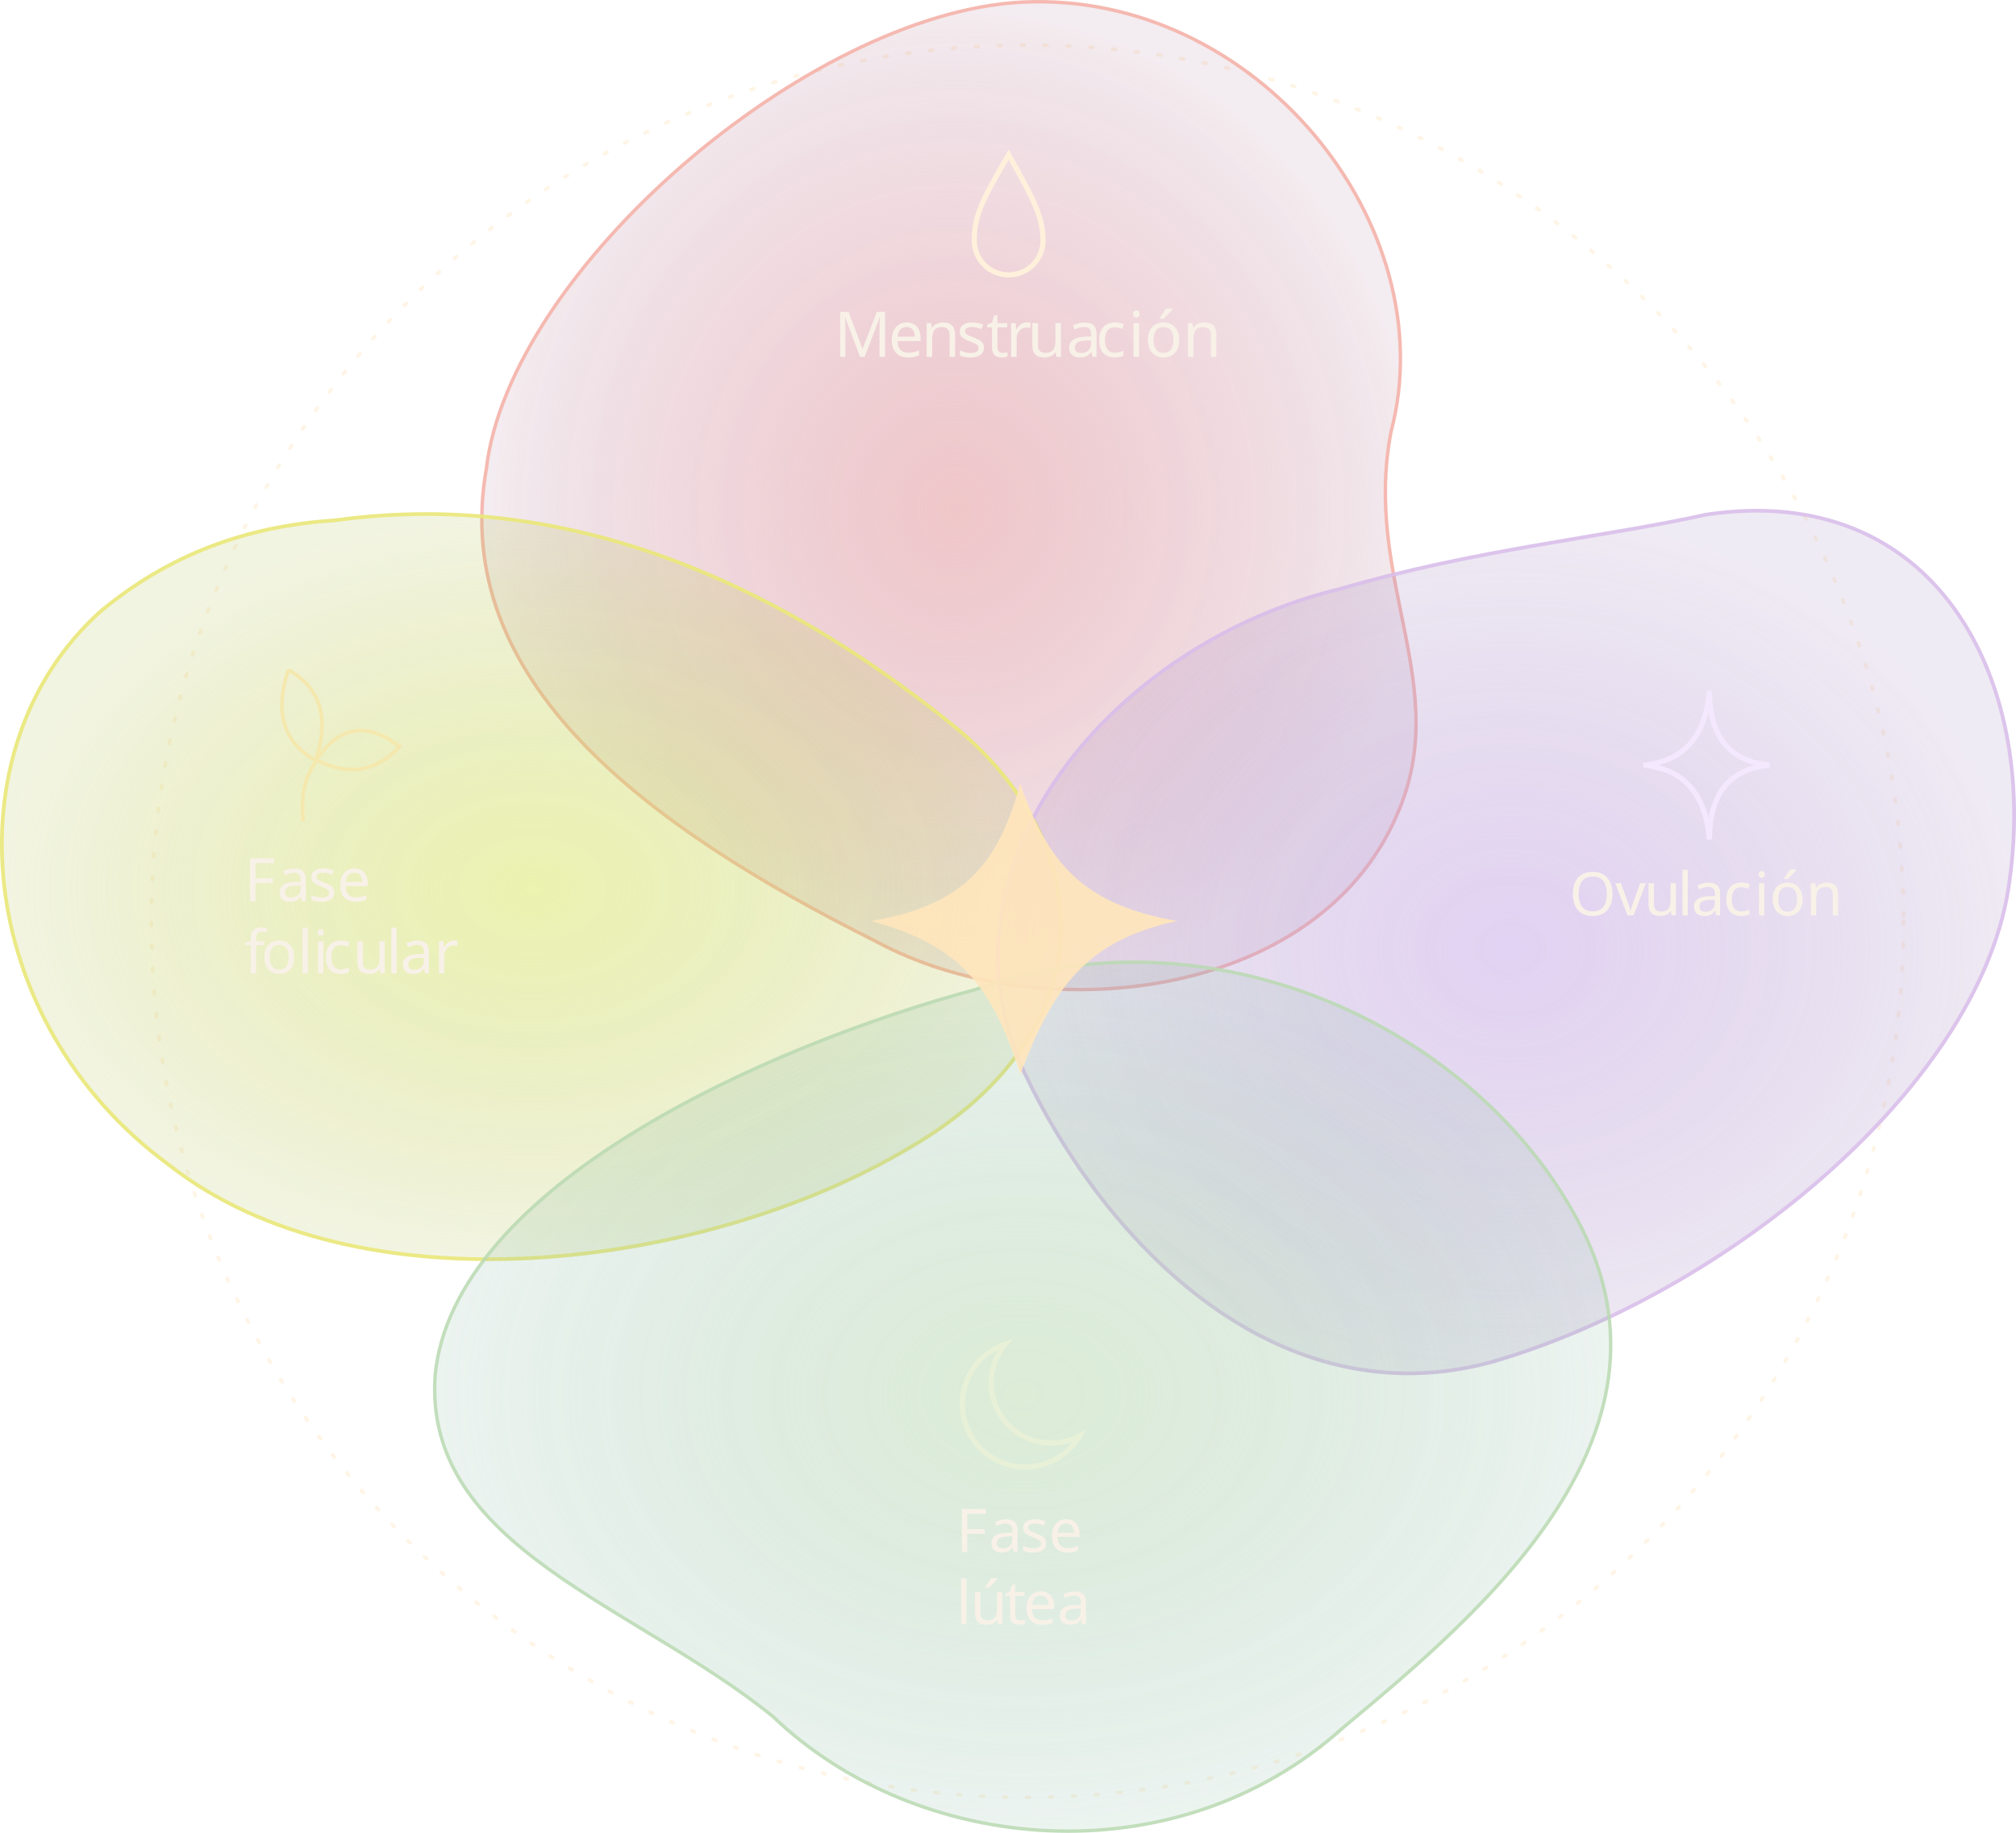
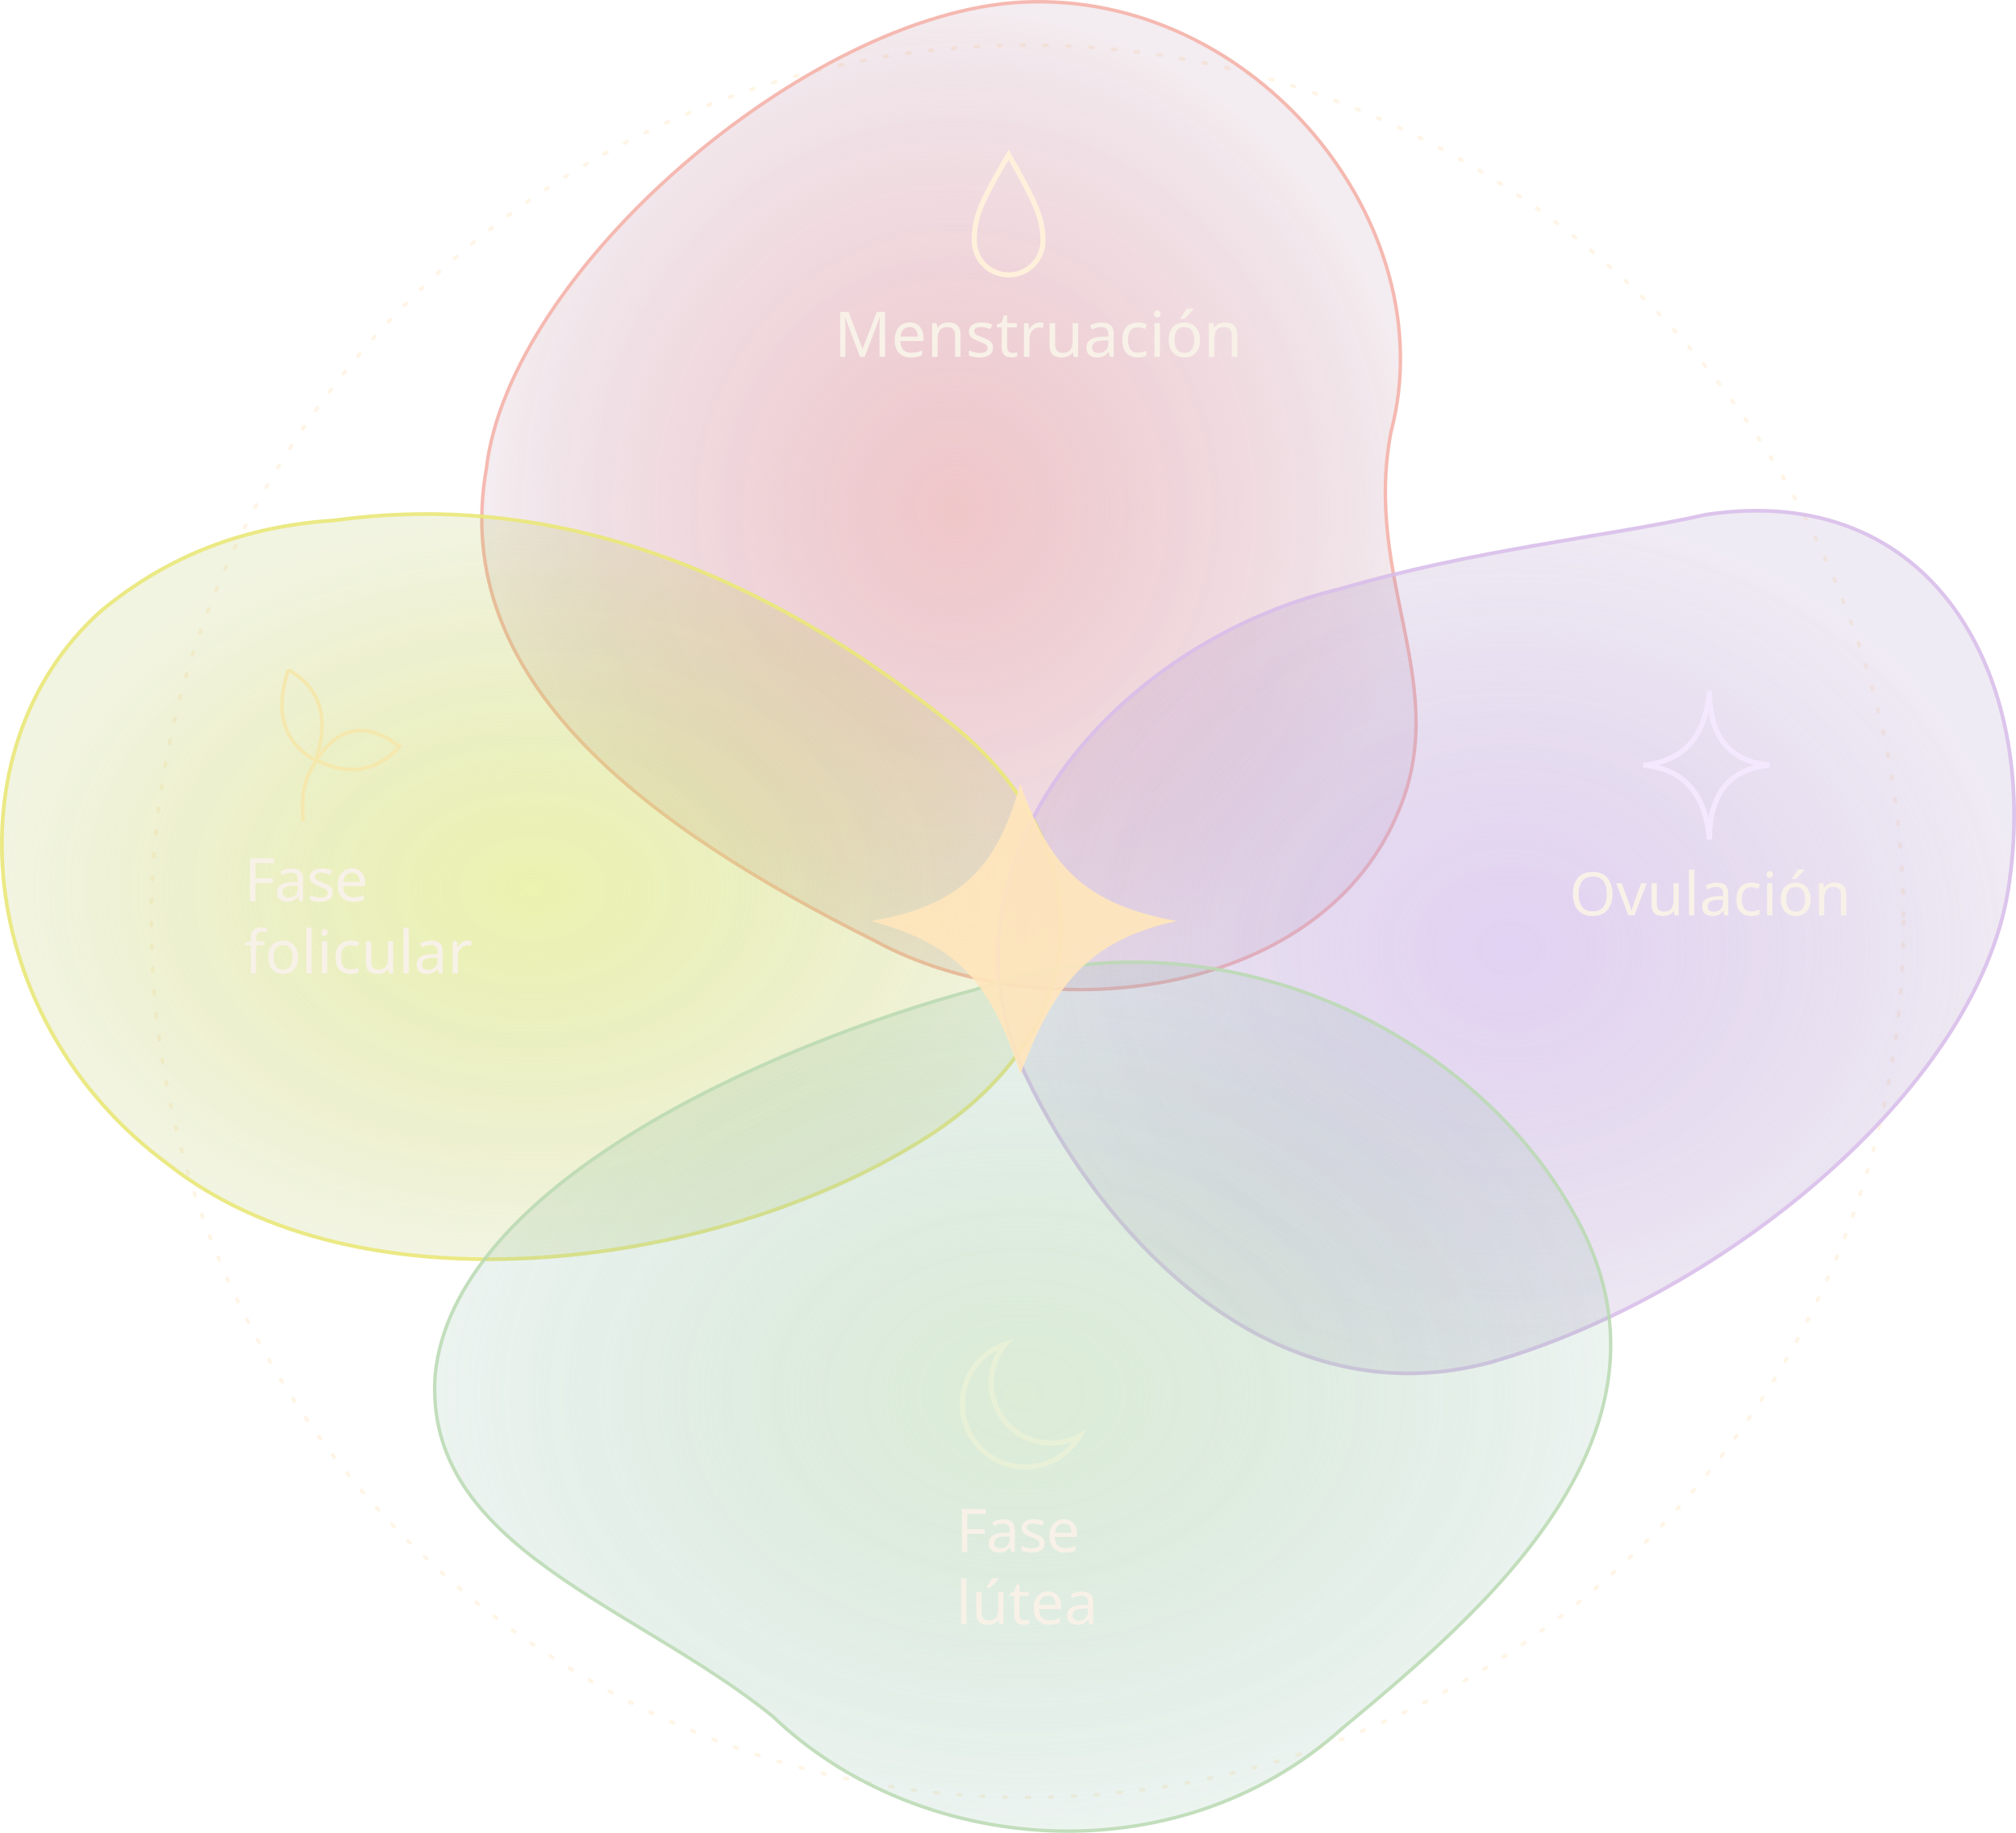
<svg xmlns="http://www.w3.org/2000/svg" id="Layer_1" data-name="Layer 1" viewBox="0 0 704.15 640.16" role="group" aria-labelledby="diagram-title">
  <defs>
    <style>
    @font-face {
-         font-family: Ciclos';
+         font-family: 'Ciclos';
        src: url('../fonts/Ciclos.woff2') format('woff2'),
             url('../fonts/Ciclos.ttf') format('truetype');
      }

      .cls-1 {
        letter-spacing: -.02em;
      }

      .cls-1, .cls-2, .cls-3, .cls-4, .cls-5, .cls-6, .cls-7, .cls-8, .cls-9, .cls-10, .cls-11 {
        isolation: isolate;
      }

      .cls-1, .cls-4, .cls-6, .cls-9 {
        fill: #f8f1e8;
        font-family: 'Ciclos';
      }

      .cls-1, .cls-6, .cls-9 {
        font-size: 21px;
      }

      .cls-2 {
        fill: url(#radial-gradient-4);
        opacity: .87;
        stroke: #b9d9b2;
      }

      .cls-2, .cls-3 {
        stroke-width: 1.2px;
      }

      .cls-3 {
        fill: url(#radial-gradient);
        stroke: #f4b3aa;
      }

      .cls-3, .cls-10 {
        opacity: .92;
      }

      .cls-4 {
        font-size: 22px;
      }

      .cls-7 {
        opacity: .72;
        stroke: #fff1de;
        stroke-dasharray: 1 7;
        stroke-linecap: round;
      }

      .cls-7, .cls-8, .cls-10 {
        stroke-width: 1.3px;
      }

      .cls-7, .cls-12, .cls-13, .cls-14, .cls-15 {
        fill: none;
      }

      .cls-8 {
        fill: url(#radial-gradient-3);
        opacity: .88;
        stroke: #d7bce9;
      }

      .cls-12 {
        stroke: #e8f1d7;
      }

      .cls-12, .cls-13, .cls-15 {
        stroke-width: 1.8px;
      }

      .cls-13 {
        stroke: #fff0dc;
      }

      .cls-9 {
        letter-spacing: 0em;
      }

      .cls-16 {
        letter-spacing: 0em;
      }

      .cls-10 {
        fill: url(#radial-gradient-2);
        stroke: #e9e77a;
      }

      .cls-14 {
        stroke: #f5e8ae;
        stroke-width: 1.27px;
      }

      .cls-15 {
        stroke: #f4e8ff;
      }

      .cls-11 {
        fill: #ffe6bc;
        opacity: .91;
      }
    </style>
    <radialGradient id="radial-gradient" cx="-953.56" cy="1504.22" fx="-953.56" fy="1504.22" r=".5" gradientTransform="translate(311480.344 -521927.601) scale(326.3022 347.0927)" gradientUnits="userSpaceOnUse">
      <stop offset="0" stop-color="#e6a4a8" stop-opacity=".67" />
      <stop offset=".6" stop-color="#d18c9c" stop-opacity=".35" />
      <stop offset="1" stop-color="#a76885" stop-opacity=".14" />
    </radialGradient>
    <radialGradient id="radial-gradient-2" cx="-953.68" cy="1506.19" fx="-953.68" fy="1506.19" r=".5" gradientTransform="translate(352986.415 -391682.524) scale(369.9352 260.255)" gradientUnits="userSpaceOnUse">
      <stop offset="0" stop-color="#dce86b" stop-opacity=".58" />
      <stop offset="1" stop-color="#b3bf4c" stop-opacity=".18" />
    </radialGradient>
    <radialGradient id="radial-gradient-3" cx="-953.64" cy="1505.11" fx="-953.64" fy="1505.11" r=".5" gradientTransform="translate(338952.507 -453142.169) scale(354.8771 301.288)" gradientUnits="userSpaceOnUse">
      <stop offset="0" stop-color="#c5a6e7" stop-opacity=".57" />
      <stop offset="1" stop-color="#a78bbf" stop-opacity=".2" />
    </radialGradient>
    <radialGradient id="radial-gradient-4" cx="-953.78" cy="1505.08" fx="-953.78" fy="1505.08" r=".5" gradientTransform="translate(392136.586 -456302.222) scale(410.7649 303.4992)" gradientUnits="userSpaceOnUse">
      <stop offset="0" stop-color="#b9d9ad" stop-opacity=".57" />
      <stop offset="1" stop-color="#85b6a1" stop-opacity=".18" />
    </radialGradient>
  </defs>
  <circle class="cls-7" cx="358.87" cy="321.75" r="306" />
  <a href="/internos/fase-menstrual/" aria-label="Fase menstrual">
    <path class="cls-3" d="M356.87.75c81.67-4.13,148,78,129,150-10,52,22,89,2,134-28,65-125,75-182,44-80-40-149-91-136-165C177.87,94.75,281.87,4.75,356.87.75Z" />
  </a>
  <a href="/internos/fase-folicular/" aria-label="Fase folicular">
    <path class="cls-10" d="M116.87,181.75c87-12,160,27,214,70,54,42,56,109-13,149-72,43-193,58-259,6-68-50-77-145-24-193C58.87,193.75,85.87,183.75,116.87,181.75Z" />
  </a>
  <a href="/internos/ovulacion/" aria-label="Ovulación">
    <path class="cls-8" d="M595.87,179.75c80-12,116,57,106,128-9,70-98,144-181,168-74,20-134-40-163-101-34-73,31-150,110-169C515.87,191.75,559.87,187.75,595.87,179.75Z" />
  </a>
  <a href="/internos/fase-lutea/" aria-label="Fase lútea">
    <path class="cls-2" d="M340.98,345.53c81-29,171,12,208,77,45,77-32,141-80,181-59,53-149,44-199-4-48-39-122-59-118-119C157.98,414.53,266.98,365.53,340.98,345.53Z" />
  </a>
  <path class="cls-11" d="M356.38,273.69c10.18,30.16,24.18,42.5,54.73,47.99-31.82,6.85-43.27,23.31-54.73,53.47-10.18-31.54-21.64-45.25-52.19-53.47C337.29,316.19,348.74,301.11,356.38,273.69Z" />
  <path class="cls-13" d="M352.3,54.02c-10,17-12,22-12,30,0,6.63,5.37,12,12,12s12-5.37,12-12C364.3,76.02,361.3,70.02,352.3,54.02Z" />
  <a href="/internos/fase-menstrual/" aria-label="Fase menstrual">
    <g class="cls-5">
-       <text class="cls-4" transform="translate(291.33 124.64)">
-         <tspan x="0" y="0">M</tspan>
-       </text>
-       <text class="cls-4" transform="translate(310.26 124.64)">
-         <tspan x="0" y="0">e</tspan>
-       </text>
-       <text class="cls-4" transform="translate(321.78 124.64)">
-         <tspan x="0" y="0">n</tspan>
-       </text>
-       <text class="cls-4" transform="translate(334.11 124.64)">
-         <tspan x="0" y="0">s</tspan>
-       </text>
-       <text class="cls-4" transform="translate(344.44 124.64)">
-         <tspan class="cls-16" x="0" y="0">t</tspan>
-         <tspan x="6.84" y="0">r</tspan>
-       </text>
-       <text class="cls-4" transform="translate(358.84 124.64)">
-         <tspan x="0" y="0">ua</tspan>
-       </text>
-       <text class="cls-4" transform="translate(382.73 124.64)">
-         <tspan x="0" y="0">c</tspan>
-       </text>
-       <text class="cls-4" transform="translate(394.05 124.64)">
-         <tspan x="0" y="0">ión</tspan>
-       </text>
+       <text class="cls-4" transform="translate(291.33 124.64)">Menstruación</text>
    </g>
  </a>
  <path class="cls-14" d="M100.73,233.96q16.89,9.5,9.5,31.67Q93.34,256.13,100.73,233.96M110.55,265.49q11.62-17.94,29.03-4.75Q127.44,273.94,110.55,265.49M110.61,265.75c-4.83,6.14-5.45,13.46-4.66,21.16" />
  <a href="/internos/fase-folicular/" aria-label="Fase folicular">
    <g class="cls-5">
-       <text class="cls-1" transform="translate(85.3 314.78)">
-         <tspan x="0" y="0">F</tspan>
-       </text>
-       <text class="cls-6" transform="translate(96.7 314.78)">
-         <tspan x="0" y="0">a</tspan>
-       </text>
-       <text class="cls-6" transform="translate(107.67 314.78)">
-         <tspan x="0" y="0">s</tspan>
-       </text>
-       <text class="cls-6" transform="translate(117.66 314.78)">
-         <tspan x="0" y="0">e</tspan>
-       </text>
-       <text class="cls-6" transform="translate(85.3 339.98)">
-         <tspan x="0" y="0">f</tspan>
-       </text>
-       <text class="cls-6" transform="translate(91.18 339.98)">
-         <tspan x="0" y="0">oli</tspan>
-       </text>
-       <text class="cls-6" transform="translate(112.68 339.98)">
-         <tspan x="0" y="0">c</tspan>
-       </text>
-       <text class="cls-6" transform="translate(123.2 339.98)">
-         <tspan x="0" y="0">u</tspan>
-       </text>
-       <text class="cls-6" transform="translate(134.9 339.98)">
-         <tspan x="0" y="0">l</tspan>
-       </text>
-       <text class="cls-6" transform="translate(139.75 339.98)">
-         <tspan x="0" y="0">ar</tspan>
-       </text>
+       <text class="cls-1" transform="translate(85.3 314.78)">Fase</text>
+       <text class="cls-6" transform="translate(85.3 339.98)">folicular</text>
    </g>
  </a>
  <path class="cls-15" d="M597.08,241.24q0,24,21,26-21,2-21,26-2-24-23-26Q595.08,265.24,597.08,241.24Z" />
  <a href="/internos/ovulacion/" aria-label="Ovulación">
    <g class="cls-5">
-       <text class="cls-9" transform="translate(548.1 319.73)">
-         <tspan x="0" y="0">O</tspan>
-       </text>
-       <text class="cls-6" transform="translate(564.19 319.73)">
-         <tspan x="0" y="0">v</tspan>
-       </text>
-       <text class="cls-6" transform="translate(574.16 319.73)">
-         <tspan x="0" y="0">u</tspan>
-       </text>
-       <text class="cls-6" transform="translate(585.86 319.73)">
-         <tspan x="0" y="0">l</tspan>
-       </text>
-       <text class="cls-6" transform="translate(590.71 319.73)">
-         <tspan x="0" y="0">a</tspan>
-       </text>
-       <text class="cls-6" transform="translate(601.82 319.73)">
-         <tspan x="0" y="0">c</tspan>
-       </text>
-       <text class="cls-6" transform="translate(612.61 319.73)">
-         <tspan x="0" y="0">ión</tspan>
-       </text>
+       <text class="cls-9" transform="translate(548.1 319.73)">Ovulación</text>
    </g>
  </a>
  <path class="cls-12" d="M351.07,469.53c-11.51,3.88-17.69,16.37-13.8,27.88,3.88,11.51,16.37,17.69,27.88,13.8,5.01-1.69,9.24-5.13,11.92-9.68-10.23,5.46-22.95,1.6-28.42-8.63C344.62,485.35,345.57,476.1,351.07,469.53Z" />
  <a href="/internos/fase-lutea/" aria-label="Fase lútea">
    <g class="cls-5">
-       <text class="cls-1" transform="translate(333.92 542.08)">
-         <tspan x="0" y="0">F</tspan>
-       </text>
-       <text class="cls-6" transform="translate(345.32 542.08)">
-         <tspan x="0" y="0">a</tspan>
-       </text>
-       <text class="cls-6" transform="translate(356.29 542.08)">
-         <tspan x="0" y="0">s</tspan>
-       </text>
-       <text class="cls-6" transform="translate(366.28 542.08)">
-         <tspan x="0" y="0">e</tspan>
-       </text>
-       <text class="cls-6" transform="translate(333.92 567.28)">
-         <tspan x="0" y="0">l</tspan>
-       </text>
-       <text class="cls-9" transform="translate(338.9 567.28)">
-         <tspan x="0" y="0">ú</tspan>
-       </text>
-       <text class="cls-6" transform="translate(350.82 567.28)">
-         <tspan x="0" y="0">t</tspan>
-       </text>
-       <text class="cls-6" transform="translate(357.38 567.28)">
-         <tspan x="0" y="0">ea</tspan>
-       </text>
+       <text class="cls-1" transform="translate(333.92 542.08)">Fase</text>
+       <text class="cls-6" transform="translate(333.92 567.28)">lútea</text>
    </g>
  </a>
</svg>
